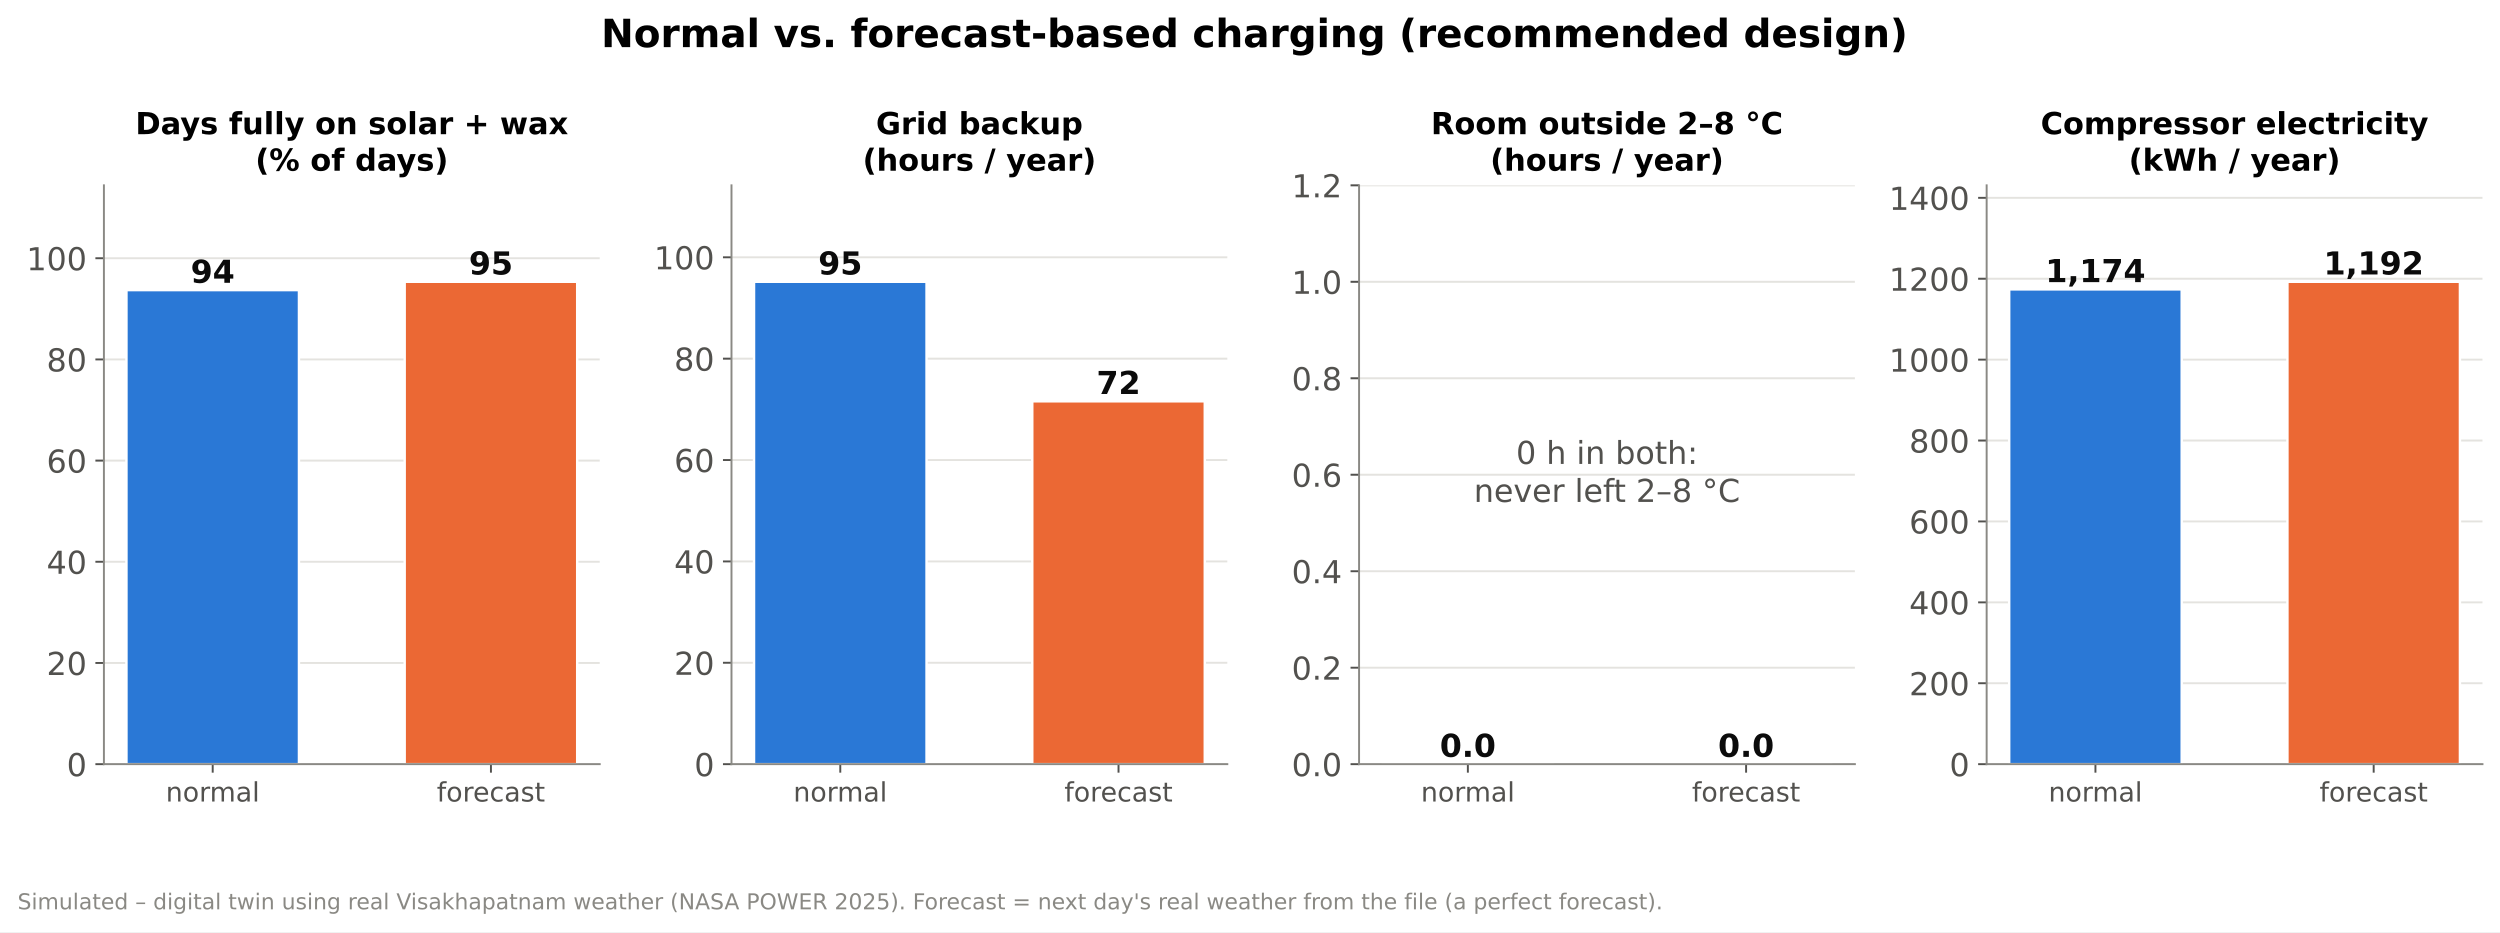
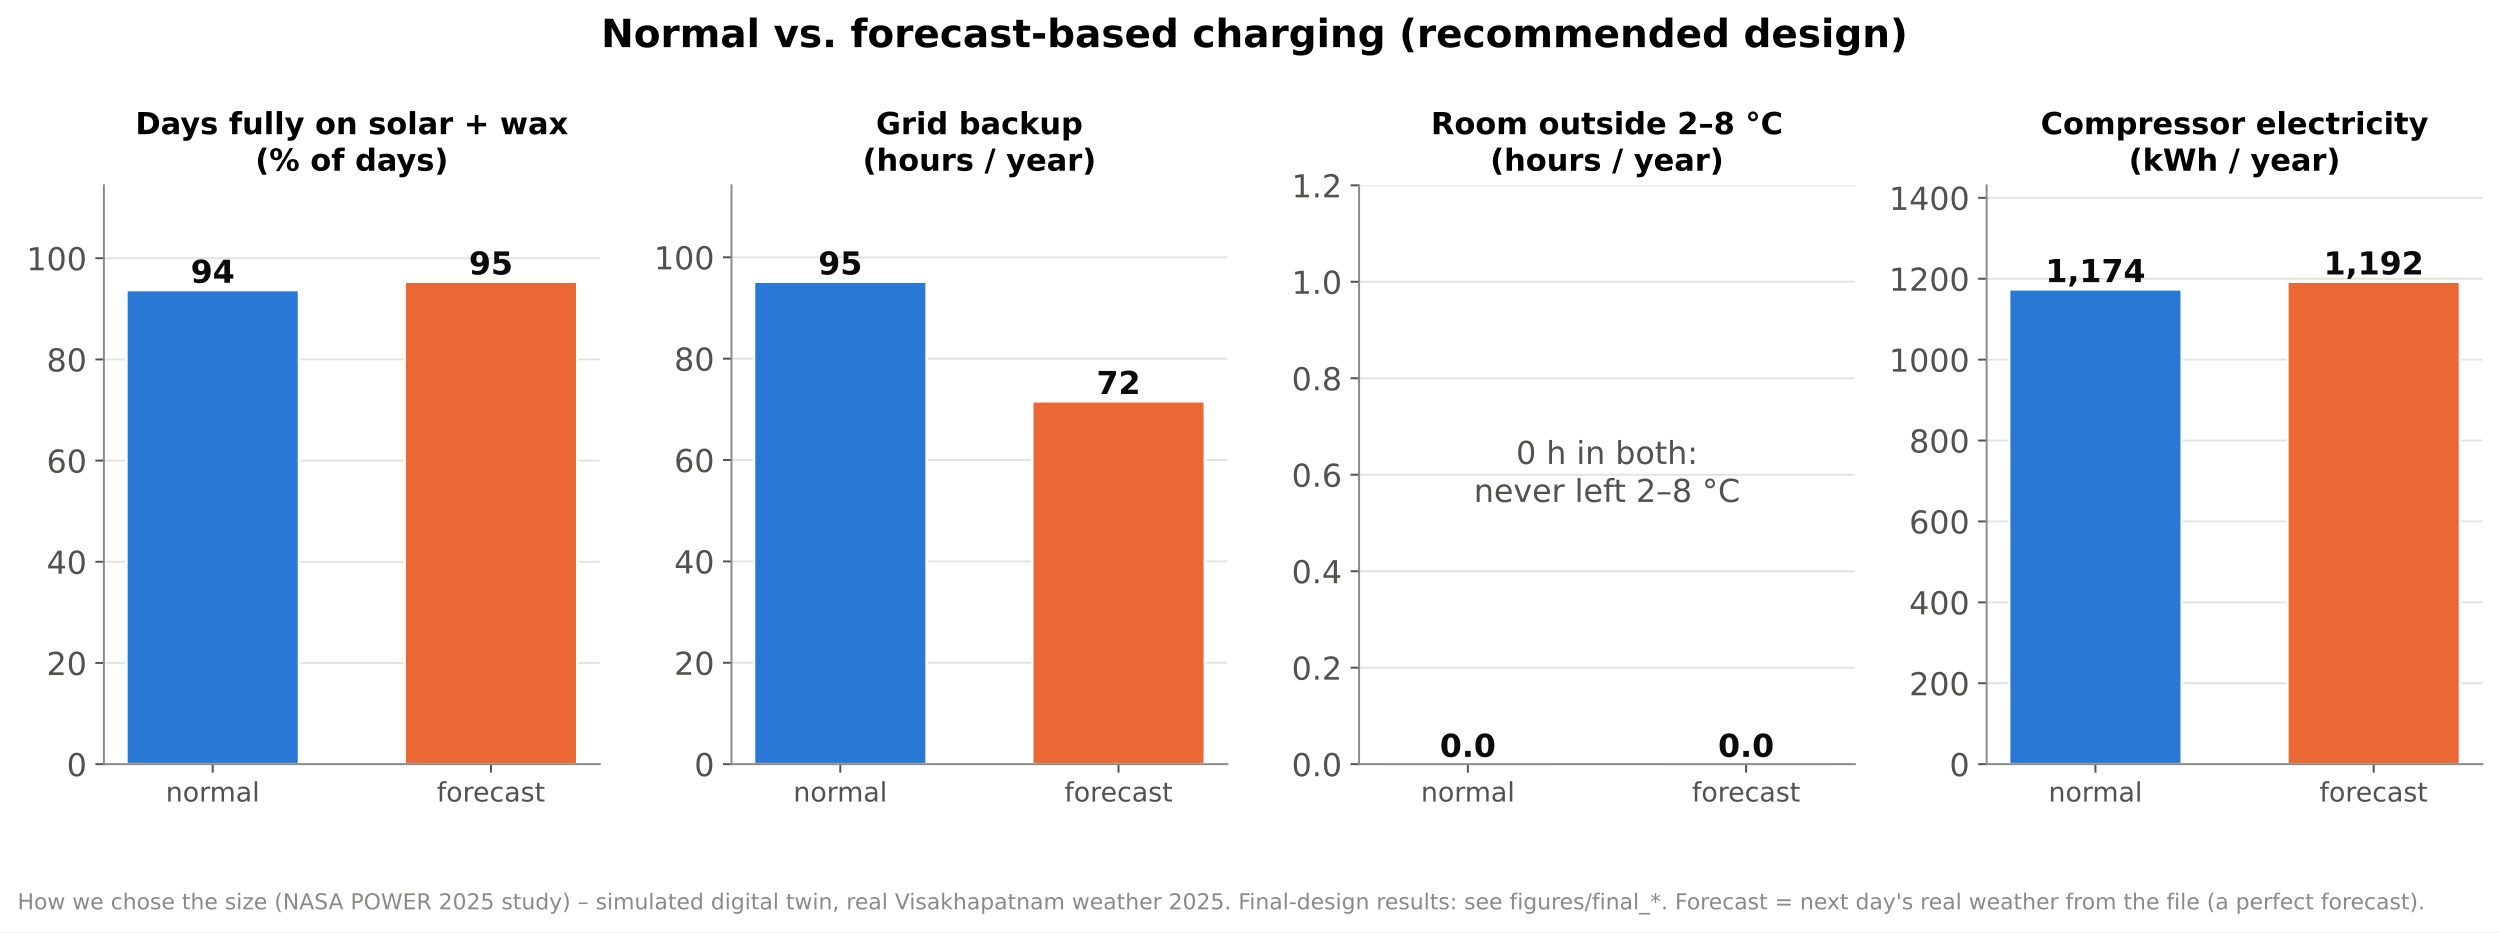
<svg xmlns="http://www.w3.org/2000/svg" xmlns:xlink="http://www.w3.org/1999/xlink" width="1026.792pt" height="382.825pt" viewBox="0 0 1026.792 382.825" version="1.1">
  <defs>
    <style type="text/css">*{stroke-linejoin: round; stroke-linecap: butt}</style>
  </defs>
  <g id="figure_1">
    <g id="patch_1">
      <path d="M 0 382.825  L 1026.792 382.825  L 1026.792 -0  L 0 -0  z " style="fill: #ffffff" />
    </g>
    <g id="axes_1">
      <g id="patch_2">
        <path d="M 42.678 313.847  L 246.32 313.847  L 246.32 76.119  L 42.678 76.119  z " style="fill: #ffffff" />
      </g>
      <g id="matplotlib.axis_1">
        <g id="xtick_1">
          <g id="line2d_1">
            <defs>
-               <path id="mff38875224" d="M 0 0  L 0 3.5  " style="stroke: #52514e; stroke-width: 0.8" />
+               <path id="m3c7f4a44d9" d="M 0 0  L 0 3.5  " style="stroke: #52514e; stroke-width: 0.8" />
            </defs>
            <g>
-               <use xlink:href="#mff38875224" x="87.361" y="313.847" style="fill: #52514e; stroke: #52514e; stroke-width: 0.8" />
+               <use xlink:href="#m3c7f4a44d9" x="87.361" y="313.847" style="fill: #52514e; stroke: #52514e; stroke-width: 0.8" />
            </g>
          </g>
          <g id="text_1">
            <text style="font-size: 11px; font-family: 'DejaVu Sans'; text-anchor: middle; fill: #52514e" x="87.361" y="329.205" transform="rotate(-0 87.36068 329.205)">normal</text>
          </g>
        </g>
        <g id="xtick_2">
          <g id="line2d_2">
            <g>
-               <use xlink:href="#mff38875224" x="201.638" y="313.847" style="fill: #52514e; stroke: #52514e; stroke-width: 0.8" />
+               <use xlink:href="#m3c7f4a44d9" x="201.638" y="313.847" style="fill: #52514e; stroke: #52514e; stroke-width: 0.8" />
            </g>
          </g>
          <g id="text_2">
            <text style="font-size: 11px; font-family: 'DejaVu Sans'; text-anchor: middle; fill: #52514e" x="201.638" y="329.205" transform="rotate(-0 201.638 329.205)">forecast</text>
          </g>
        </g>
      </g>
      <g id="matplotlib.axis_2">
        <g id="ytick_1">
          <g id="line2d_3">
-             <path d="M 42.678 313.847  L 246.32 313.847  " clip-path="url(#peaaa3c8c18)" style="fill: none; stroke: #e4e3df; stroke-width: 0.8; stroke-linecap: square" />
+             <path d="M 42.678 313.847  L 246.32 313.847  " clip-path="url(#pf0dd6d1816)" style="fill: none; stroke: #e4e3df; stroke-width: 0.8; stroke-linecap: square" />
          </g>
          <g id="line2d_4">
            <defs>
-               <path id="m2e350ac889" d="M 0 0  L -3.5 0  " style="stroke: #52514e; stroke-width: 0.8" />
+               <path id="m8b0eb84ae5" d="M 0 0  L -3.5 0  " style="stroke: #52514e; stroke-width: 0.8" />
            </defs>
            <g>
-               <use xlink:href="#m2e350ac889" x="42.678" y="313.847" style="fill: #52514e; stroke: #52514e; stroke-width: 0.8" />
+               <use xlink:href="#m8b0eb84ae5" x="42.678" y="313.847" style="fill: #52514e; stroke: #52514e; stroke-width: 0.8" />
            </g>
          </g>
          <g id="text_3">
            <text style="font-size: 13px; font-family: 'DejaVu Sans'; text-anchor: end; fill: #52514e" x="35.678" y="318.785" transform="rotate(-0 35.67825 318.7851)">0</text>
          </g>
        </g>
        <g id="ytick_2">
          <g id="line2d_5">
-             <path d="M 42.678 272.29  L 246.32 272.29  " clip-path="url(#peaaa3c8c18)" style="fill: none; stroke: #e4e3df; stroke-width: 0.8; stroke-linecap: square" />
+             <path d="M 42.678 272.29  L 246.32 272.29  " clip-path="url(#pf0dd6d1816)" style="fill: none; stroke: #e4e3df; stroke-width: 0.8; stroke-linecap: square" />
          </g>
          <g id="line2d_6">
            <g>
-               <use xlink:href="#m2e350ac889" x="42.678" y="272.29" style="fill: #52514e; stroke: #52514e; stroke-width: 0.8" />
+               <use xlink:href="#m8b0eb84ae5" x="42.678" y="272.29" style="fill: #52514e; stroke: #52514e; stroke-width: 0.8" />
            </g>
          </g>
          <g id="text_4">
            <text style="font-size: 13px; font-family: 'DejaVu Sans'; text-anchor: end; fill: #52514e" x="35.678" y="277.228" transform="rotate(-0 35.67825 277.2281)">20</text>
          </g>
        </g>
        <g id="ytick_3">
          <g id="line2d_7">
-             <path d="M 42.678 230.733  L 246.32 230.733  " clip-path="url(#peaaa3c8c18)" style="fill: none; stroke: #e4e3df; stroke-width: 0.8; stroke-linecap: square" />
+             <path d="M 42.678 230.733  L 246.32 230.733  " clip-path="url(#pf0dd6d1816)" style="fill: none; stroke: #e4e3df; stroke-width: 0.8; stroke-linecap: square" />
          </g>
          <g id="line2d_8">
            <g>
-               <use xlink:href="#m2e350ac889" x="42.678" y="230.733" style="fill: #52514e; stroke: #52514e; stroke-width: 0.8" />
+               <use xlink:href="#m8b0eb84ae5" x="42.678" y="230.733" style="fill: #52514e; stroke: #52514e; stroke-width: 0.8" />
            </g>
          </g>
          <g id="text_5">
            <text style="font-size: 13px; font-family: 'DejaVu Sans'; text-anchor: end; fill: #52514e" x="35.678" y="235.671" transform="rotate(-0 35.67825 235.671)">40</text>
          </g>
        </g>
        <g id="ytick_4">
          <g id="line2d_9">
-             <path d="M 42.678 189.176  L 246.32 189.176  " clip-path="url(#peaaa3c8c18)" style="fill: none; stroke: #e4e3df; stroke-width: 0.8; stroke-linecap: square" />
+             <path d="M 42.678 189.176  L 246.32 189.176  " clip-path="url(#pf0dd6d1816)" style="fill: none; stroke: #e4e3df; stroke-width: 0.8; stroke-linecap: square" />
          </g>
          <g id="line2d_10">
            <g>
-               <use xlink:href="#m2e350ac889" x="42.678" y="189.176" style="fill: #52514e; stroke: #52514e; stroke-width: 0.8" />
+               <use xlink:href="#m8b0eb84ae5" x="42.678" y="189.176" style="fill: #52514e; stroke: #52514e; stroke-width: 0.8" />
            </g>
          </g>
          <g id="text_6">
            <text style="font-size: 13px; font-family: 'DejaVu Sans'; text-anchor: end; fill: #52514e" x="35.678" y="194.114" transform="rotate(-0 35.67825 194.114)">60</text>
          </g>
        </g>
        <g id="ytick_5">
          <g id="line2d_11">
-             <path d="M 42.678 147.618  L 246.32 147.618  " clip-path="url(#peaaa3c8c18)" style="fill: none; stroke: #e4e3df; stroke-width: 0.8; stroke-linecap: square" />
+             <path d="M 42.678 147.618  L 246.32 147.618  " clip-path="url(#pf0dd6d1816)" style="fill: none; stroke: #e4e3df; stroke-width: 0.8; stroke-linecap: square" />
          </g>
          <g id="line2d_12">
            <g>
-               <use xlink:href="#m2e350ac889" x="42.678" y="147.618" style="fill: #52514e; stroke: #52514e; stroke-width: 0.8" />
+               <use xlink:href="#m8b0eb84ae5" x="42.678" y="147.618" style="fill: #52514e; stroke: #52514e; stroke-width: 0.8" />
            </g>
          </g>
          <g id="text_7">
            <text style="font-size: 13px; font-family: 'DejaVu Sans'; text-anchor: end; fill: #52514e" x="35.678" y="152.557" transform="rotate(-0 35.67825 152.5569)">80</text>
          </g>
        </g>
        <g id="ytick_6">
          <g id="line2d_13">
-             <path d="M 42.678 106.061  L 246.32 106.061  " clip-path="url(#peaaa3c8c18)" style="fill: none; stroke: #e4e3df; stroke-width: 0.8; stroke-linecap: square" />
+             <path d="M 42.678 106.061  L 246.32 106.061  " clip-path="url(#pf0dd6d1816)" style="fill: none; stroke: #e4e3df; stroke-width: 0.8; stroke-linecap: square" />
          </g>
          <g id="line2d_14">
            <g>
-               <use xlink:href="#m2e350ac889" x="42.678" y="106.061" style="fill: #52514e; stroke: #52514e; stroke-width: 0.8" />
+               <use xlink:href="#m8b0eb84ae5" x="42.678" y="106.061" style="fill: #52514e; stroke: #52514e; stroke-width: 0.8" />
            </g>
          </g>
          <g id="text_8">
            <text style="font-size: 13px; font-family: 'DejaVu Sans'; text-anchor: end; fill: #52514e" x="35.678" y="111" transform="rotate(-0 35.67825 110.9999)">100</text>
          </g>
        </g>
      </g>
      <g id="patch_3">
-         <path d="M 51.935 313.847  L 122.787 313.847  L 122.787 119.154  L 51.935 119.154  z " clip-path="url(#peaaa3c8c18)" style="fill: #2a78d6; stroke: #ffffff; stroke-linejoin: miter" />
+         <path d="M 51.935 313.847  L 122.787 313.847  L 122.787 119.154  L 51.935 119.154  z " clip-path="url(#pf0dd6d1816)" style="fill: #2a78d6; stroke: #ffffff; stroke-linejoin: miter" />
      </g>
      <g id="patch_4">
-         <path d="M 166.212 313.847  L 237.064 313.847  L 237.064 115.74  L 166.212 115.74  z " clip-path="url(#peaaa3c8c18)" style="fill: #eb6834; stroke: #ffffff; stroke-linejoin: miter" />
+         <path d="M 166.212 313.847  L 237.064 313.847  L 237.064 115.74  L 166.212 115.74  z " clip-path="url(#pf0dd6d1816)" style="fill: #eb6834; stroke: #ffffff; stroke-linejoin: miter" />
      </g>
      <g id="patch_5">
        <path d="M 42.678 313.847  L 42.678 76.119  " style="fill: none; stroke: #8a8984; stroke-width: 0.8; stroke-linejoin: miter; stroke-linecap: square" />
      </g>
      <g id="patch_6">
        <path d="M 42.678 313.847  L 246.32 313.847  " style="fill: none; stroke: #8a8984; stroke-width: 0.8; stroke-linejoin: miter; stroke-linecap: square" />
      </g>
      <g id="text_9">
        <text style="font-weight: 700; font-size: 13px; font-family: 'DejaVu Sans'; text-anchor: middle; fill: #0b0b0b" x="87.361" y="116.154" transform="rotate(-0 87.36068 116.154)">94</text>
      </g>
      <g id="text_10">
        <text style="font-weight: 700; font-size: 13px; font-family: 'DejaVu Sans'; text-anchor: middle; fill: #0b0b0b" x="201.638" y="112.74" transform="rotate(-0 201.638 112.7401)">95</text>
      </g>
      <g id="text_11">
        <text style="font-weight: 700; font-size: 12.5px; font-family: 'DejaVu Sans'" transform="translate(55.62532 55.11531)">Days fully on solar + wax</text>
        <text style="font-weight: 700; font-size: 12.5px; font-family: 'DejaVu Sans'" transform="translate(104.8665 70.11873)">(% of days)</text>
      </g>
    </g>
    <g id="axes_2">
      <g id="patch_7">
        <path d="M 300.435 313.847  L 504.078 313.847  L 504.078 76.119  L 300.435 76.119  z " style="fill: #ffffff" />
      </g>
      <g id="matplotlib.axis_3">
        <g id="xtick_3">
          <g id="line2d_15">
            <g>
-               <use xlink:href="#mff38875224" x="345.118" y="313.847" style="fill: #52514e; stroke: #52514e; stroke-width: 0.8" />
+               <use xlink:href="#m3c7f4a44d9" x="345.118" y="313.847" style="fill: #52514e; stroke: #52514e; stroke-width: 0.8" />
            </g>
          </g>
          <g id="text_12">
            <text style="font-size: 11px; font-family: 'DejaVu Sans'; text-anchor: middle; fill: #52514e" x="345.118" y="329.205" transform="rotate(-0 345.1179 329.205)">normal</text>
          </g>
        </g>
        <g id="xtick_4">
          <g id="line2d_16">
            <g>
-               <use xlink:href="#mff38875224" x="459.395" y="313.847" style="fill: #52514e; stroke: #52514e; stroke-width: 0.8" />
+               <use xlink:href="#m3c7f4a44d9" x="459.395" y="313.847" style="fill: #52514e; stroke: #52514e; stroke-width: 0.8" />
            </g>
          </g>
          <g id="text_13">
            <text style="font-size: 11px; font-family: 'DejaVu Sans'; text-anchor: middle; fill: #52514e" x="459.395" y="329.205" transform="rotate(-0 459.3952 329.205)">forecast</text>
          </g>
        </g>
      </g>
      <g id="matplotlib.axis_4">
        <g id="ytick_7">
          <g id="line2d_17">
-             <path d="M 300.435 313.847  L 504.078 313.847  " clip-path="url(#p27582037ad)" style="fill: none; stroke: #e4e3df; stroke-width: 0.8; stroke-linecap: square" />
+             <path d="M 300.435 313.847  L 504.078 313.847  " clip-path="url(#p918d9bf3c7)" style="fill: none; stroke: #e4e3df; stroke-width: 0.8; stroke-linecap: square" />
          </g>
          <g id="line2d_18">
            <g>
-               <use xlink:href="#m2e350ac889" x="300.435" y="313.847" style="fill: #52514e; stroke: #52514e; stroke-width: 0.8" />
+               <use xlink:href="#m8b0eb84ae5" x="300.435" y="313.847" style="fill: #52514e; stroke: #52514e; stroke-width: 0.8" />
            </g>
          </g>
          <g id="text_14">
            <text style="font-size: 13px; font-family: 'DejaVu Sans'; text-anchor: end; fill: #52514e" x="293.435" y="318.785" transform="rotate(-0 293.4354 318.7851)">0</text>
          </g>
        </g>
        <g id="ytick_8">
          <g id="line2d_19">
-             <path d="M 300.435 272.213  L 504.078 272.213  " clip-path="url(#p27582037ad)" style="fill: none; stroke: #e4e3df; stroke-width: 0.8; stroke-linecap: square" />
+             <path d="M 300.435 272.213  L 504.078 272.213  " clip-path="url(#p918d9bf3c7)" style="fill: none; stroke: #e4e3df; stroke-width: 0.8; stroke-linecap: square" />
          </g>
          <g id="line2d_20">
            <g>
-               <use xlink:href="#m2e350ac889" x="300.435" y="272.213" style="fill: #52514e; stroke: #52514e; stroke-width: 0.8" />
+               <use xlink:href="#m8b0eb84ae5" x="300.435" y="272.213" style="fill: #52514e; stroke: #52514e; stroke-width: 0.8" />
            </g>
          </g>
          <g id="text_15">
            <text style="font-size: 13px; font-family: 'DejaVu Sans'; text-anchor: end; fill: #52514e" x="293.435" y="277.152" transform="rotate(-0 293.4354 277.1517)">20</text>
          </g>
        </g>
        <g id="ytick_9">
          <g id="line2d_21">
-             <path d="M 300.435 230.58  L 504.078 230.58  " clip-path="url(#p27582037ad)" style="fill: none; stroke: #e4e3df; stroke-width: 0.8; stroke-linecap: square" />
+             <path d="M 300.435 230.58  L 504.078 230.58  " clip-path="url(#p918d9bf3c7)" style="fill: none; stroke: #e4e3df; stroke-width: 0.8; stroke-linecap: square" />
          </g>
          <g id="line2d_22">
            <g>
-               <use xlink:href="#m2e350ac889" x="300.435" y="230.58" style="fill: #52514e; stroke: #52514e; stroke-width: 0.8" />
+               <use xlink:href="#m8b0eb84ae5" x="300.435" y="230.58" style="fill: #52514e; stroke: #52514e; stroke-width: 0.8" />
            </g>
          </g>
          <g id="text_16">
            <text style="font-size: 13px; font-family: 'DejaVu Sans'; text-anchor: end; fill: #52514e" x="293.435" y="235.518" transform="rotate(-0 293.4354 235.5182)">40</text>
          </g>
        </g>
        <g id="ytick_10">
          <g id="line2d_23">
-             <path d="M 300.435 188.946  L 504.078 188.946  " clip-path="url(#p27582037ad)" style="fill: none; stroke: #e4e3df; stroke-width: 0.8; stroke-linecap: square" />
+             <path d="M 300.435 188.946  L 504.078 188.946  " clip-path="url(#p918d9bf3c7)" style="fill: none; stroke: #e4e3df; stroke-width: 0.8; stroke-linecap: square" />
          </g>
          <g id="line2d_24">
            <g>
-               <use xlink:href="#m2e350ac889" x="300.435" y="188.946" style="fill: #52514e; stroke: #52514e; stroke-width: 0.8" />
+               <use xlink:href="#m8b0eb84ae5" x="300.435" y="188.946" style="fill: #52514e; stroke: #52514e; stroke-width: 0.8" />
            </g>
          </g>
          <g id="text_17">
            <text style="font-size: 13px; font-family: 'DejaVu Sans'; text-anchor: end; fill: #52514e" x="293.435" y="193.885" transform="rotate(-0 293.4354 193.8847)">60</text>
          </g>
        </g>
        <g id="ytick_11">
          <g id="line2d_25">
-             <path d="M 300.435 147.313  L 504.078 147.313  " clip-path="url(#p27582037ad)" style="fill: none; stroke: #e4e3df; stroke-width: 0.8; stroke-linecap: square" />
+             <path d="M 300.435 147.313  L 504.078 147.313  " clip-path="url(#p918d9bf3c7)" style="fill: none; stroke: #e4e3df; stroke-width: 0.8; stroke-linecap: square" />
          </g>
          <g id="line2d_26">
            <g>
-               <use xlink:href="#m2e350ac889" x="300.435" y="147.313" style="fill: #52514e; stroke: #52514e; stroke-width: 0.8" />
+               <use xlink:href="#m8b0eb84ae5" x="300.435" y="147.313" style="fill: #52514e; stroke: #52514e; stroke-width: 0.8" />
            </g>
          </g>
          <g id="text_18">
            <text style="font-size: 13px; font-family: 'DejaVu Sans'; text-anchor: end; fill: #52514e" x="293.435" y="152.251" transform="rotate(-0 293.4354 152.2513)">80</text>
          </g>
        </g>
        <g id="ytick_12">
          <g id="line2d_27">
-             <path d="M 300.435 105.679  L 504.078 105.679  " clip-path="url(#p27582037ad)" style="fill: none; stroke: #e4e3df; stroke-width: 0.8; stroke-linecap: square" />
+             <path d="M 300.435 105.679  L 504.078 105.679  " clip-path="url(#p918d9bf3c7)" style="fill: none; stroke: #e4e3df; stroke-width: 0.8; stroke-linecap: square" />
          </g>
          <g id="line2d_28">
            <g>
-               <use xlink:href="#m2e350ac889" x="300.435" y="105.679" style="fill: #52514e; stroke: #52514e; stroke-width: 0.8" />
+               <use xlink:href="#m8b0eb84ae5" x="300.435" y="105.679" style="fill: #52514e; stroke: #52514e; stroke-width: 0.8" />
            </g>
          </g>
          <g id="text_19">
            <text style="font-size: 13px; font-family: 'DejaVu Sans'; text-anchor: end; fill: #52514e" x="293.435" y="110.618" transform="rotate(-0 293.4354 110.6178)">100</text>
          </g>
        </g>
      </g>
      <g id="patch_8">
-         <path d="M 309.692 313.847  L 380.544 313.847  L 380.544 115.74  L 309.692 115.74  z " clip-path="url(#p27582037ad)" style="fill: #2a78d6; stroke: #ffffff; stroke-linejoin: miter" />
+         <path d="M 309.692 313.847  L 380.544 313.847  L 380.544 115.74  L 309.692 115.74  z " clip-path="url(#p918d9bf3c7)" style="fill: #2a78d6; stroke: #ffffff; stroke-linejoin: miter" />
      </g>
      <g id="patch_9">
-         <path d="M 423.969 313.847  L 494.821 313.847  L 494.821 164.834  L 423.969 164.834  z " clip-path="url(#p27582037ad)" style="fill: #eb6834; stroke: #ffffff; stroke-linejoin: miter" />
+         <path d="M 423.969 313.847  L 494.821 313.847  L 494.821 164.834  L 423.969 164.834  z " clip-path="url(#p918d9bf3c7)" style="fill: #eb6834; stroke: #ffffff; stroke-linejoin: miter" />
      </g>
      <g id="patch_10">
        <path d="M 300.435 313.847  L 300.435 76.119  " style="fill: none; stroke: #8a8984; stroke-width: 0.8; stroke-linejoin: miter; stroke-linecap: square" />
      </g>
      <g id="patch_11">
        <path d="M 300.435 313.847  L 504.078 313.847  " style="fill: none; stroke: #8a8984; stroke-width: 0.8; stroke-linejoin: miter; stroke-linecap: square" />
      </g>
      <g id="text_20">
        <text style="font-weight: 700; font-size: 13px; font-family: 'DejaVu Sans'; text-anchor: middle; fill: #0b0b0b" x="345.118" y="112.74" transform="rotate(-0 345.1179 112.7401)">95</text>
      </g>
      <g id="text_21">
        <text style="font-weight: 700; font-size: 13px; font-family: 'DejaVu Sans'; text-anchor: middle; fill: #0b0b0b" x="459.395" y="161.834" transform="rotate(-0 459.3952 161.8342)">72</text>
      </g>
      <g id="text_22">
        <text style="font-weight: 700; font-size: 12.5px; font-family: 'DejaVu Sans'" transform="translate(359.777 55.11531)">Grid backup</text>
        <text style="font-weight: 700; font-size: 12.5px; font-family: 'DejaVu Sans'" transform="translate(354.3015 70.11873)">(hours / year)</text>
      </g>
    </g>
    <g id="axes_3">
      <g id="patch_12">
        <path d="M 558.193 313.847  L 761.835 313.847  L 761.835 76.119  L 558.193 76.119  z " style="fill: #ffffff" />
      </g>
      <g id="matplotlib.axis_5">
        <g id="xtick_5">
          <g id="line2d_29">
            <g>
-               <use xlink:href="#mff38875224" x="602.875" y="313.847" style="fill: #52514e; stroke: #52514e; stroke-width: 0.8" />
+               <use xlink:href="#m3c7f4a44d9" x="602.875" y="313.847" style="fill: #52514e; stroke: #52514e; stroke-width: 0.8" />
            </g>
          </g>
          <g id="text_23">
            <text style="font-size: 11px; font-family: 'DejaVu Sans'; text-anchor: middle; fill: #52514e" x="602.875" y="329.205" transform="rotate(-0 602.8751 329.205)">normal</text>
          </g>
        </g>
        <g id="xtick_6">
          <g id="line2d_30">
            <g>
-               <use xlink:href="#mff38875224" x="717.152" y="313.847" style="fill: #52514e; stroke: #52514e; stroke-width: 0.8" />
+               <use xlink:href="#m3c7f4a44d9" x="717.152" y="313.847" style="fill: #52514e; stroke: #52514e; stroke-width: 0.8" />
            </g>
          </g>
          <g id="text_24">
            <text style="font-size: 11px; font-family: 'DejaVu Sans'; text-anchor: middle; fill: #52514e" x="717.152" y="329.205" transform="rotate(-0 717.1524 329.205)">forecast</text>
          </g>
        </g>
      </g>
      <g id="matplotlib.axis_6">
        <g id="ytick_13">
          <g id="line2d_31">
-             <path d="M 558.193 313.847  L 761.835 313.847  " clip-path="url(#p87591bfb27)" style="fill: none; stroke: #e4e3df; stroke-width: 0.8; stroke-linecap: square" />
+             <path d="M 558.193 313.847  L 761.835 313.847  " clip-path="url(#pf3e94f9264)" style="fill: none; stroke: #e4e3df; stroke-width: 0.8; stroke-linecap: square" />
          </g>
          <g id="line2d_32">
            <g>
-               <use xlink:href="#m2e350ac889" x="558.193" y="313.847" style="fill: #52514e; stroke: #52514e; stroke-width: 0.8" />
+               <use xlink:href="#m8b0eb84ae5" x="558.193" y="313.847" style="fill: #52514e; stroke: #52514e; stroke-width: 0.8" />
            </g>
          </g>
          <g id="text_25">
            <text style="font-size: 13px; font-family: 'DejaVu Sans'; text-anchor: end; fill: #52514e" x="551.193" y="318.785" transform="rotate(-0 551.1926 318.7851)">0.0</text>
          </g>
        </g>
        <g id="ytick_14">
          <g id="line2d_33">
-             <path d="M 558.193 274.225  L 761.835 274.225  " clip-path="url(#p87591bfb27)" style="fill: none; stroke: #e4e3df; stroke-width: 0.8; stroke-linecap: square" />
+             <path d="M 558.193 274.225  L 761.835 274.225  " clip-path="url(#pf3e94f9264)" style="fill: none; stroke: #e4e3df; stroke-width: 0.8; stroke-linecap: square" />
          </g>
          <g id="line2d_34">
            <g>
-               <use xlink:href="#m2e350ac889" x="558.193" y="274.225" style="fill: #52514e; stroke: #52514e; stroke-width: 0.8" />
+               <use xlink:href="#m8b0eb84ae5" x="558.193" y="274.225" style="fill: #52514e; stroke: #52514e; stroke-width: 0.8" />
            </g>
          </g>
          <g id="text_26">
            <text style="font-size: 13px; font-family: 'DejaVu Sans'; text-anchor: end; fill: #52514e" x="551.193" y="279.164" transform="rotate(-0 551.1926 279.1638)">0.2</text>
          </g>
        </g>
        <g id="ytick_15">
          <g id="line2d_35">
-             <path d="M 558.193 234.604  L 761.835 234.604  " clip-path="url(#p87591bfb27)" style="fill: none; stroke: #e4e3df; stroke-width: 0.8; stroke-linecap: square" />
+             <path d="M 558.193 234.604  L 761.835 234.604  " clip-path="url(#pf3e94f9264)" style="fill: none; stroke: #e4e3df; stroke-width: 0.8; stroke-linecap: square" />
          </g>
          <g id="line2d_36">
            <g>
-               <use xlink:href="#m2e350ac889" x="558.193" y="234.604" style="fill: #52514e; stroke: #52514e; stroke-width: 0.8" />
+               <use xlink:href="#m8b0eb84ae5" x="558.193" y="234.604" style="fill: #52514e; stroke: #52514e; stroke-width: 0.8" />
            </g>
          </g>
          <g id="text_27">
            <text style="font-size: 13px; font-family: 'DejaVu Sans'; text-anchor: end; fill: #52514e" x="551.193" y="239.543" transform="rotate(-0 551.1926 239.5425)">0.4</text>
          </g>
        </g>
        <g id="ytick_16">
          <g id="line2d_37">
-             <path d="M 558.193 194.983  L 761.835 194.983  " clip-path="url(#p87591bfb27)" style="fill: none; stroke: #e4e3df; stroke-width: 0.8; stroke-linecap: square" />
+             <path d="M 558.193 194.983  L 761.835 194.983  " clip-path="url(#pf3e94f9264)" style="fill: none; stroke: #e4e3df; stroke-width: 0.8; stroke-linecap: square" />
          </g>
          <g id="line2d_38">
            <g>
-               <use xlink:href="#m2e350ac889" x="558.193" y="194.983" style="fill: #52514e; stroke: #52514e; stroke-width: 0.8" />
+               <use xlink:href="#m8b0eb84ae5" x="558.193" y="194.983" style="fill: #52514e; stroke: #52514e; stroke-width: 0.8" />
            </g>
          </g>
          <g id="text_28">
            <text style="font-size: 13px; font-family: 'DejaVu Sans'; text-anchor: end; fill: #52514e" x="551.193" y="199.921" transform="rotate(-0 551.1926 199.9212)">0.6</text>
          </g>
        </g>
        <g id="ytick_17">
          <g id="line2d_39">
-             <path d="M 558.193 155.361  L 761.835 155.361  " clip-path="url(#p87591bfb27)" style="fill: none; stroke: #e4e3df; stroke-width: 0.8; stroke-linecap: square" />
+             <path d="M 558.193 155.361  L 761.835 155.361  " clip-path="url(#pf3e94f9264)" style="fill: none; stroke: #e4e3df; stroke-width: 0.8; stroke-linecap: square" />
          </g>
          <g id="line2d_40">
            <g>
-               <use xlink:href="#m2e350ac889" x="558.193" y="155.361" style="fill: #52514e; stroke: #52514e; stroke-width: 0.8" />
+               <use xlink:href="#m8b0eb84ae5" x="558.193" y="155.361" style="fill: #52514e; stroke: #52514e; stroke-width: 0.8" />
            </g>
          </g>
          <g id="text_29">
            <text style="font-size: 13px; font-family: 'DejaVu Sans'; text-anchor: end; fill: #52514e" x="551.193" y="160.3" transform="rotate(-0 551.1926 160.2999)">0.8</text>
          </g>
        </g>
        <g id="ytick_18">
          <g id="line2d_41">
-             <path d="M 558.193 115.74  L 761.835 115.74  " clip-path="url(#p87591bfb27)" style="fill: none; stroke: #e4e3df; stroke-width: 0.8; stroke-linecap: square" />
+             <path d="M 558.193 115.74  L 761.835 115.74  " clip-path="url(#pf3e94f9264)" style="fill: none; stroke: #e4e3df; stroke-width: 0.8; stroke-linecap: square" />
          </g>
          <g id="line2d_42">
            <g>
-               <use xlink:href="#m2e350ac889" x="558.193" y="115.74" style="fill: #52514e; stroke: #52514e; stroke-width: 0.8" />
+               <use xlink:href="#m8b0eb84ae5" x="558.193" y="115.74" style="fill: #52514e; stroke: #52514e; stroke-width: 0.8" />
            </g>
          </g>
          <g id="text_30">
            <text style="font-size: 13px; font-family: 'DejaVu Sans'; text-anchor: end; fill: #52514e" x="551.193" y="120.679" transform="rotate(-0 551.1926 120.6785)">1.0</text>
          </g>
        </g>
        <g id="ytick_19">
          <g id="line2d_43">
-             <path d="M 558.193 76.119  L 761.835 76.119  " clip-path="url(#p87591bfb27)" style="fill: none; stroke: #e4e3df; stroke-width: 0.8; stroke-linecap: square" />
+             <path d="M 558.193 76.119  L 761.835 76.119  " clip-path="url(#pf3e94f9264)" style="fill: none; stroke: #e4e3df; stroke-width: 0.8; stroke-linecap: square" />
          </g>
          <g id="line2d_44">
            <g>
-               <use xlink:href="#m2e350ac889" x="558.193" y="76.119" style="fill: #52514e; stroke: #52514e; stroke-width: 0.8" />
+               <use xlink:href="#m8b0eb84ae5" x="558.193" y="76.119" style="fill: #52514e; stroke: #52514e; stroke-width: 0.8" />
            </g>
          </g>
          <g id="text_31">
            <text style="font-size: 13px; font-family: 'DejaVu Sans'; text-anchor: end; fill: #52514e" x="551.193" y="81.057" transform="rotate(-0 551.1926 81.05721)">1.2</text>
          </g>
        </g>
      </g>
      <g id="patch_13">
-         <path d="M 567.449 313.847  L 638.301 313.847  L 638.301 313.847  L 567.449 313.847  z " clip-path="url(#p87591bfb27)" style="fill: #2a78d6; stroke: #ffffff; stroke-linejoin: miter" />
+         <path d="M 567.449 313.847  L 638.301 313.847  L 638.301 313.847  L 567.449 313.847  z " clip-path="url(#pf3e94f9264)" style="fill: #2a78d6; stroke: #ffffff; stroke-linejoin: miter" />
      </g>
      <g id="patch_14">
-         <path d="M 681.726 313.847  L 752.578 313.847  L 752.578 313.847  L 681.726 313.847  z " clip-path="url(#p87591bfb27)" style="fill: #eb6834; stroke: #ffffff; stroke-linejoin: miter" />
+         <path d="M 681.726 313.847  L 752.578 313.847  L 752.578 313.847  L 681.726 313.847  z " clip-path="url(#pf3e94f9264)" style="fill: #eb6834; stroke: #ffffff; stroke-linejoin: miter" />
      </g>
      <g id="patch_15">
        <path d="M 558.193 313.847  L 558.193 76.119  " style="fill: none; stroke: #8a8984; stroke-width: 0.8; stroke-linejoin: miter; stroke-linecap: square" />
      </g>
      <g id="patch_16">
        <path d="M 558.193 313.847  L 761.835 313.847  " style="fill: none; stroke: #8a8984; stroke-width: 0.8; stroke-linejoin: miter; stroke-linecap: square" />
      </g>
      <g id="text_32">
        <text style="font-weight: 700; font-size: 13px; font-family: 'DejaVu Sans'; text-anchor: middle; fill: #0b0b0b" x="602.875" y="310.847" transform="rotate(-0 602.8751 310.8467)">0.0</text>
      </g>
      <g id="text_33">
        <text style="font-weight: 700; font-size: 13px; font-family: 'DejaVu Sans'; text-anchor: middle; fill: #0b0b0b" x="717.152" y="310.847" transform="rotate(-0 717.1524 310.8467)">0.0</text>
      </g>
      <g id="text_34">
        <text style="font-size: 13px; font-family: 'DejaVu Sans'; fill: #52514e" transform="translate(622.6753 190.5584)">0 h in both:</text>
        <text style="font-size: 13px; font-family: 'DejaVu Sans'; fill: #52514e" transform="translate(605.3406 206.1619)">never left 2–8 °C</text>
      </g>
      <g id="text_35">
        <text style="font-weight: 700; font-size: 12.5px; font-family: 'DejaVu Sans'" transform="translate(587.7334 55.11531)">Room outside 2–8 °C</text>
        <text style="font-weight: 700; font-size: 12.5px; font-family: 'DejaVu Sans'" transform="translate(612.0586 70.11873)">(hours / year)</text>
      </g>
    </g>
    <g id="axes_4">
      <g id="patch_17">
        <path d="M 815.95 313.847  L 1019.592 313.847  L 1019.592 76.119  L 815.95 76.119  z " style="fill: #ffffff" />
      </g>
      <g id="matplotlib.axis_7">
        <g id="xtick_7">
          <g id="line2d_45">
            <g>
-               <use xlink:href="#mff38875224" x="860.632" y="313.847" style="fill: #52514e; stroke: #52514e; stroke-width: 0.8" />
+               <use xlink:href="#m3c7f4a44d9" x="860.632" y="313.847" style="fill: #52514e; stroke: #52514e; stroke-width: 0.8" />
            </g>
          </g>
          <g id="text_36">
            <text style="font-size: 11px; font-family: 'DejaVu Sans'; text-anchor: middle; fill: #52514e" x="860.632" y="329.205" transform="rotate(-0 860.6322 329.205)">normal</text>
          </g>
        </g>
        <g id="xtick_8">
          <g id="line2d_46">
            <g>
-               <use xlink:href="#mff38875224" x="974.91" y="313.847" style="fill: #52514e; stroke: #52514e; stroke-width: 0.8" />
+               <use xlink:href="#m3c7f4a44d9" x="974.91" y="313.847" style="fill: #52514e; stroke: #52514e; stroke-width: 0.8" />
            </g>
          </g>
          <g id="text_37">
            <text style="font-size: 11px; font-family: 'DejaVu Sans'; text-anchor: middle; fill: #52514e" x="974.91" y="329.205" transform="rotate(-0 974.9096 329.205)">forecast</text>
          </g>
        </g>
      </g>
      <g id="matplotlib.axis_8">
        <g id="ytick_20">
          <g id="line2d_47">
-             <path d="M 815.95 313.847  L 1019.592 313.847  " clip-path="url(#p3c4d0c2a96)" style="fill: none; stroke: #e4e3df; stroke-width: 0.8; stroke-linecap: square" />
+             <path d="M 815.95 313.847  L 1019.592 313.847  " clip-path="url(#pad01e656cd)" style="fill: none; stroke: #e4e3df; stroke-width: 0.8; stroke-linecap: square" />
          </g>
          <g id="line2d_48">
            <g>
-               <use xlink:href="#m2e350ac889" x="815.95" y="313.847" style="fill: #52514e; stroke: #52514e; stroke-width: 0.8" />
+               <use xlink:href="#m8b0eb84ae5" x="815.95" y="313.847" style="fill: #52514e; stroke: #52514e; stroke-width: 0.8" />
            </g>
          </g>
          <g id="text_38">
            <text style="font-size: 13px; font-family: 'DejaVu Sans'; text-anchor: end; fill: #52514e" x="808.95" y="318.785" transform="rotate(-0 808.9498 318.7851)">0</text>
          </g>
        </g>
        <g id="ytick_21">
          <g id="line2d_49">
-             <path d="M 815.95 280.619  L 1019.592 280.619  " clip-path="url(#p3c4d0c2a96)" style="fill: none; stroke: #e4e3df; stroke-width: 0.8; stroke-linecap: square" />
+             <path d="M 815.95 280.619  L 1019.592 280.619  " clip-path="url(#pad01e656cd)" style="fill: none; stroke: #e4e3df; stroke-width: 0.8; stroke-linecap: square" />
          </g>
          <g id="line2d_50">
            <g>
-               <use xlink:href="#m2e350ac889" x="815.95" y="280.619" style="fill: #52514e; stroke: #52514e; stroke-width: 0.8" />
+               <use xlink:href="#m8b0eb84ae5" x="815.95" y="280.619" style="fill: #52514e; stroke: #52514e; stroke-width: 0.8" />
            </g>
          </g>
          <g id="text_39">
            <text style="font-size: 13px; font-family: 'DejaVu Sans'; text-anchor: end; fill: #52514e" x="808.95" y="285.558" transform="rotate(-0 808.9498 285.5576)">200</text>
          </g>
        </g>
        <g id="ytick_22">
          <g id="line2d_51">
-             <path d="M 815.95 247.392  L 1019.592 247.392  " clip-path="url(#p3c4d0c2a96)" style="fill: none; stroke: #e4e3df; stroke-width: 0.8; stroke-linecap: square" />
+             <path d="M 815.95 247.392  L 1019.592 247.392  " clip-path="url(#pad01e656cd)" style="fill: none; stroke: #e4e3df; stroke-width: 0.8; stroke-linecap: square" />
          </g>
          <g id="line2d_52">
            <g>
-               <use xlink:href="#m2e350ac889" x="815.95" y="247.392" style="fill: #52514e; stroke: #52514e; stroke-width: 0.8" />
+               <use xlink:href="#m8b0eb84ae5" x="815.95" y="247.392" style="fill: #52514e; stroke: #52514e; stroke-width: 0.8" />
            </g>
          </g>
          <g id="text_40">
            <text style="font-size: 13px; font-family: 'DejaVu Sans'; text-anchor: end; fill: #52514e" x="808.95" y="252.33" transform="rotate(-0 808.9498 252.3301)">400</text>
          </g>
        </g>
        <g id="ytick_23">
          <g id="line2d_53">
-             <path d="M 815.95 214.164  L 1019.592 214.164  " clip-path="url(#p3c4d0c2a96)" style="fill: none; stroke: #e4e3df; stroke-width: 0.8; stroke-linecap: square" />
+             <path d="M 815.95 214.164  L 1019.592 214.164  " clip-path="url(#pad01e656cd)" style="fill: none; stroke: #e4e3df; stroke-width: 0.8; stroke-linecap: square" />
          </g>
          <g id="line2d_54">
            <g>
-               <use xlink:href="#m2e350ac889" x="815.95" y="214.164" style="fill: #52514e; stroke: #52514e; stroke-width: 0.8" />
+               <use xlink:href="#m8b0eb84ae5" x="815.95" y="214.164" style="fill: #52514e; stroke: #52514e; stroke-width: 0.8" />
            </g>
          </g>
          <g id="text_41">
            <text style="font-size: 13px; font-family: 'DejaVu Sans'; text-anchor: end; fill: #52514e" x="808.95" y="219.103" transform="rotate(-0 808.9498 219.1026)">600</text>
          </g>
        </g>
        <g id="ytick_24">
          <g id="line2d_55">
-             <path d="M 815.95 180.937  L 1019.592 180.937  " clip-path="url(#p3c4d0c2a96)" style="fill: none; stroke: #e4e3df; stroke-width: 0.8; stroke-linecap: square" />
+             <path d="M 815.95 180.937  L 1019.592 180.937  " clip-path="url(#pad01e656cd)" style="fill: none; stroke: #e4e3df; stroke-width: 0.8; stroke-linecap: square" />
          </g>
          <g id="line2d_56">
            <g>
-               <use xlink:href="#m2e350ac889" x="815.95" y="180.937" style="fill: #52514e; stroke: #52514e; stroke-width: 0.8" />
+               <use xlink:href="#m8b0eb84ae5" x="815.95" y="180.937" style="fill: #52514e; stroke: #52514e; stroke-width: 0.8" />
            </g>
          </g>
          <g id="text_42">
            <text style="font-size: 13px; font-family: 'DejaVu Sans'; text-anchor: end; fill: #52514e" x="808.95" y="185.875" transform="rotate(-0 808.9498 185.8751)">800</text>
          </g>
        </g>
        <g id="ytick_25">
          <g id="line2d_57">
-             <path d="M 815.95 147.709  L 1019.592 147.709  " clip-path="url(#p3c4d0c2a96)" style="fill: none; stroke: #e4e3df; stroke-width: 0.8; stroke-linecap: square" />
+             <path d="M 815.95 147.709  L 1019.592 147.709  " clip-path="url(#pad01e656cd)" style="fill: none; stroke: #e4e3df; stroke-width: 0.8; stroke-linecap: square" />
          </g>
          <g id="line2d_58">
            <g>
-               <use xlink:href="#m2e350ac889" x="815.95" y="147.709" style="fill: #52514e; stroke: #52514e; stroke-width: 0.8" />
+               <use xlink:href="#m8b0eb84ae5" x="815.95" y="147.709" style="fill: #52514e; stroke: #52514e; stroke-width: 0.8" />
            </g>
          </g>
          <g id="text_43">
            <text style="font-size: 13px; font-family: 'DejaVu Sans'; text-anchor: end; fill: #52514e" x="808.95" y="152.648" transform="rotate(-0 808.9498 152.6476)">1000</text>
          </g>
        </g>
        <g id="ytick_26">
          <g id="line2d_59">
-             <path d="M 815.95 114.482  L 1019.592 114.482  " clip-path="url(#p3c4d0c2a96)" style="fill: none; stroke: #e4e3df; stroke-width: 0.8; stroke-linecap: square" />
+             <path d="M 815.95 114.482  L 1019.592 114.482  " clip-path="url(#pad01e656cd)" style="fill: none; stroke: #e4e3df; stroke-width: 0.8; stroke-linecap: square" />
          </g>
          <g id="line2d_60">
            <g>
-               <use xlink:href="#m2e350ac889" x="815.95" y="114.482" style="fill: #52514e; stroke: #52514e; stroke-width: 0.8" />
+               <use xlink:href="#m8b0eb84ae5" x="815.95" y="114.482" style="fill: #52514e; stroke: #52514e; stroke-width: 0.8" />
            </g>
          </g>
          <g id="text_44">
            <text style="font-size: 13px; font-family: 'DejaVu Sans'; text-anchor: end; fill: #52514e" x="808.95" y="119.42" transform="rotate(-0 808.9498 119.42)">1200</text>
          </g>
        </g>
        <g id="ytick_27">
          <g id="line2d_61">
-             <path d="M 815.95 81.254  L 1019.592 81.254  " clip-path="url(#p3c4d0c2a96)" style="fill: none; stroke: #e4e3df; stroke-width: 0.8; stroke-linecap: square" />
+             <path d="M 815.95 81.254  L 1019.592 81.254  " clip-path="url(#pad01e656cd)" style="fill: none; stroke: #e4e3df; stroke-width: 0.8; stroke-linecap: square" />
          </g>
          <g id="line2d_62">
            <g>
-               <use xlink:href="#m2e350ac889" x="815.95" y="81.254" style="fill: #52514e; stroke: #52514e; stroke-width: 0.8" />
+               <use xlink:href="#m8b0eb84ae5" x="815.95" y="81.254" style="fill: #52514e; stroke: #52514e; stroke-width: 0.8" />
            </g>
          </g>
          <g id="text_45">
            <text style="font-size: 13px; font-family: 'DejaVu Sans'; text-anchor: end; fill: #52514e" x="808.95" y="86.193" transform="rotate(-0 808.9498 86.19252)">1400</text>
          </g>
        </g>
      </g>
      <g id="patch_18">
-         <path d="M 825.206 313.847  L 896.058 313.847  L 896.058 118.864  L 825.206 118.864  z " clip-path="url(#p3c4d0c2a96)" style="fill: #2a78d6; stroke: #ffffff; stroke-linejoin: miter" />
+         <path d="M 825.206 313.847  L 896.058 313.847  L 896.058 118.864  L 825.206 118.864  z " clip-path="url(#pad01e656cd)" style="fill: #2a78d6; stroke: #ffffff; stroke-linejoin: miter" />
      </g>
      <g id="patch_19">
-         <path d="M 939.484 313.847  L 1010.336 313.847  L 1010.336 115.74  L 939.484 115.74  z " clip-path="url(#p3c4d0c2a96)" style="fill: #eb6834; stroke: #ffffff; stroke-linejoin: miter" />
+         <path d="M 939.484 313.847  L 1010.336 313.847  L 1010.336 115.74  L 939.484 115.74  z " clip-path="url(#pad01e656cd)" style="fill: #eb6834; stroke: #ffffff; stroke-linejoin: miter" />
      </g>
      <g id="patch_20">
        <path d="M 815.95 313.847  L 815.95 76.119  " style="fill: none; stroke: #8a8984; stroke-width: 0.8; stroke-linejoin: miter; stroke-linecap: square" />
      </g>
      <g id="patch_21">
        <path d="M 815.95 313.847  L 1019.592 313.847  " style="fill: none; stroke: #8a8984; stroke-width: 0.8; stroke-linejoin: miter; stroke-linecap: square" />
      </g>
      <g id="text_46">
        <text style="font-weight: 700; font-size: 13px; font-family: 'DejaVu Sans'; text-anchor: middle; fill: #0b0b0b" x="860.632" y="115.864" transform="rotate(-0 860.6322 115.8643)">1,174</text>
      </g>
      <g id="text_47">
        <text style="font-weight: 700; font-size: 13px; font-family: 'DejaVu Sans'; text-anchor: middle; fill: #0b0b0b" x="974.91" y="112.74" transform="rotate(-0 974.9096 112.7401)">1,192</text>
      </g>
      <g id="text_48">
        <text style="font-weight: 700; font-size: 12.5px; font-family: 'DejaVu Sans'" transform="translate(838.144 55.11531)">Compressor electricity</text>
        <text style="font-weight: 700; font-size: 12.5px; font-family: 'DejaVu Sans'" transform="translate(874.3109 70.11873)">(kWh / year)</text>
      </g>
    </g>
    <g id="text_49">
      <text style="font-weight: 700; font-size: 16px; font-family: 'DejaVu Sans'; text-anchor: middle" x="515.232" y="19.358" transform="rotate(-0 515.232 19.3575)">Normal vs. forecast-based charging (recommended design)</text>
    </g>
    <g id="text_50">
-       <text style="font-size: 9px; font-family: 'DejaVu Sans'; text-anchor: start; fill: #8a8984" x="7.2" y="373.463" transform="rotate(-0 7.2 373.4626)">Simulated – digital twin using real Visakhapatnam weather (NASA POWER 2025). Forecast = next day's real weather from the file (a perfect forecast).</text>
+       <text style="font-size: 9px; font-family: 'DejaVu Sans'; text-anchor: start; fill: #8a8984" x="7.2" y="373.463" transform="rotate(-0 7.2 373.4626)">How we chose the size (NASA POWER 2025 study) – simulated digital twin, real Visakhapatnam weather 2025. Final-design results: see figures/final_*. Forecast = next day's real weather from the file (a perfect forecast).</text>
    </g>
  </g>
  <defs>
-     <clipPath id="peaaa3c8c18">
+     <clipPath id="pf0dd6d1816">
      <rect x="42.678" y="76.119" width="203.642" height="237.728" />
    </clipPath>
-     <clipPath id="p27582037ad">
+     <clipPath id="p918d9bf3c7">
      <rect x="300.435" y="76.119" width="203.642" height="237.728" />
    </clipPath>
-     <clipPath id="p87591bfb27">
+     <clipPath id="pf3e94f9264">
      <rect x="558.193" y="76.119" width="203.642" height="237.728" />
    </clipPath>
-     <clipPath id="p3c4d0c2a96">
+     <clipPath id="pad01e656cd">
      <rect x="815.95" y="76.119" width="203.642" height="237.728" />
    </clipPath>
  </defs>
</svg>
